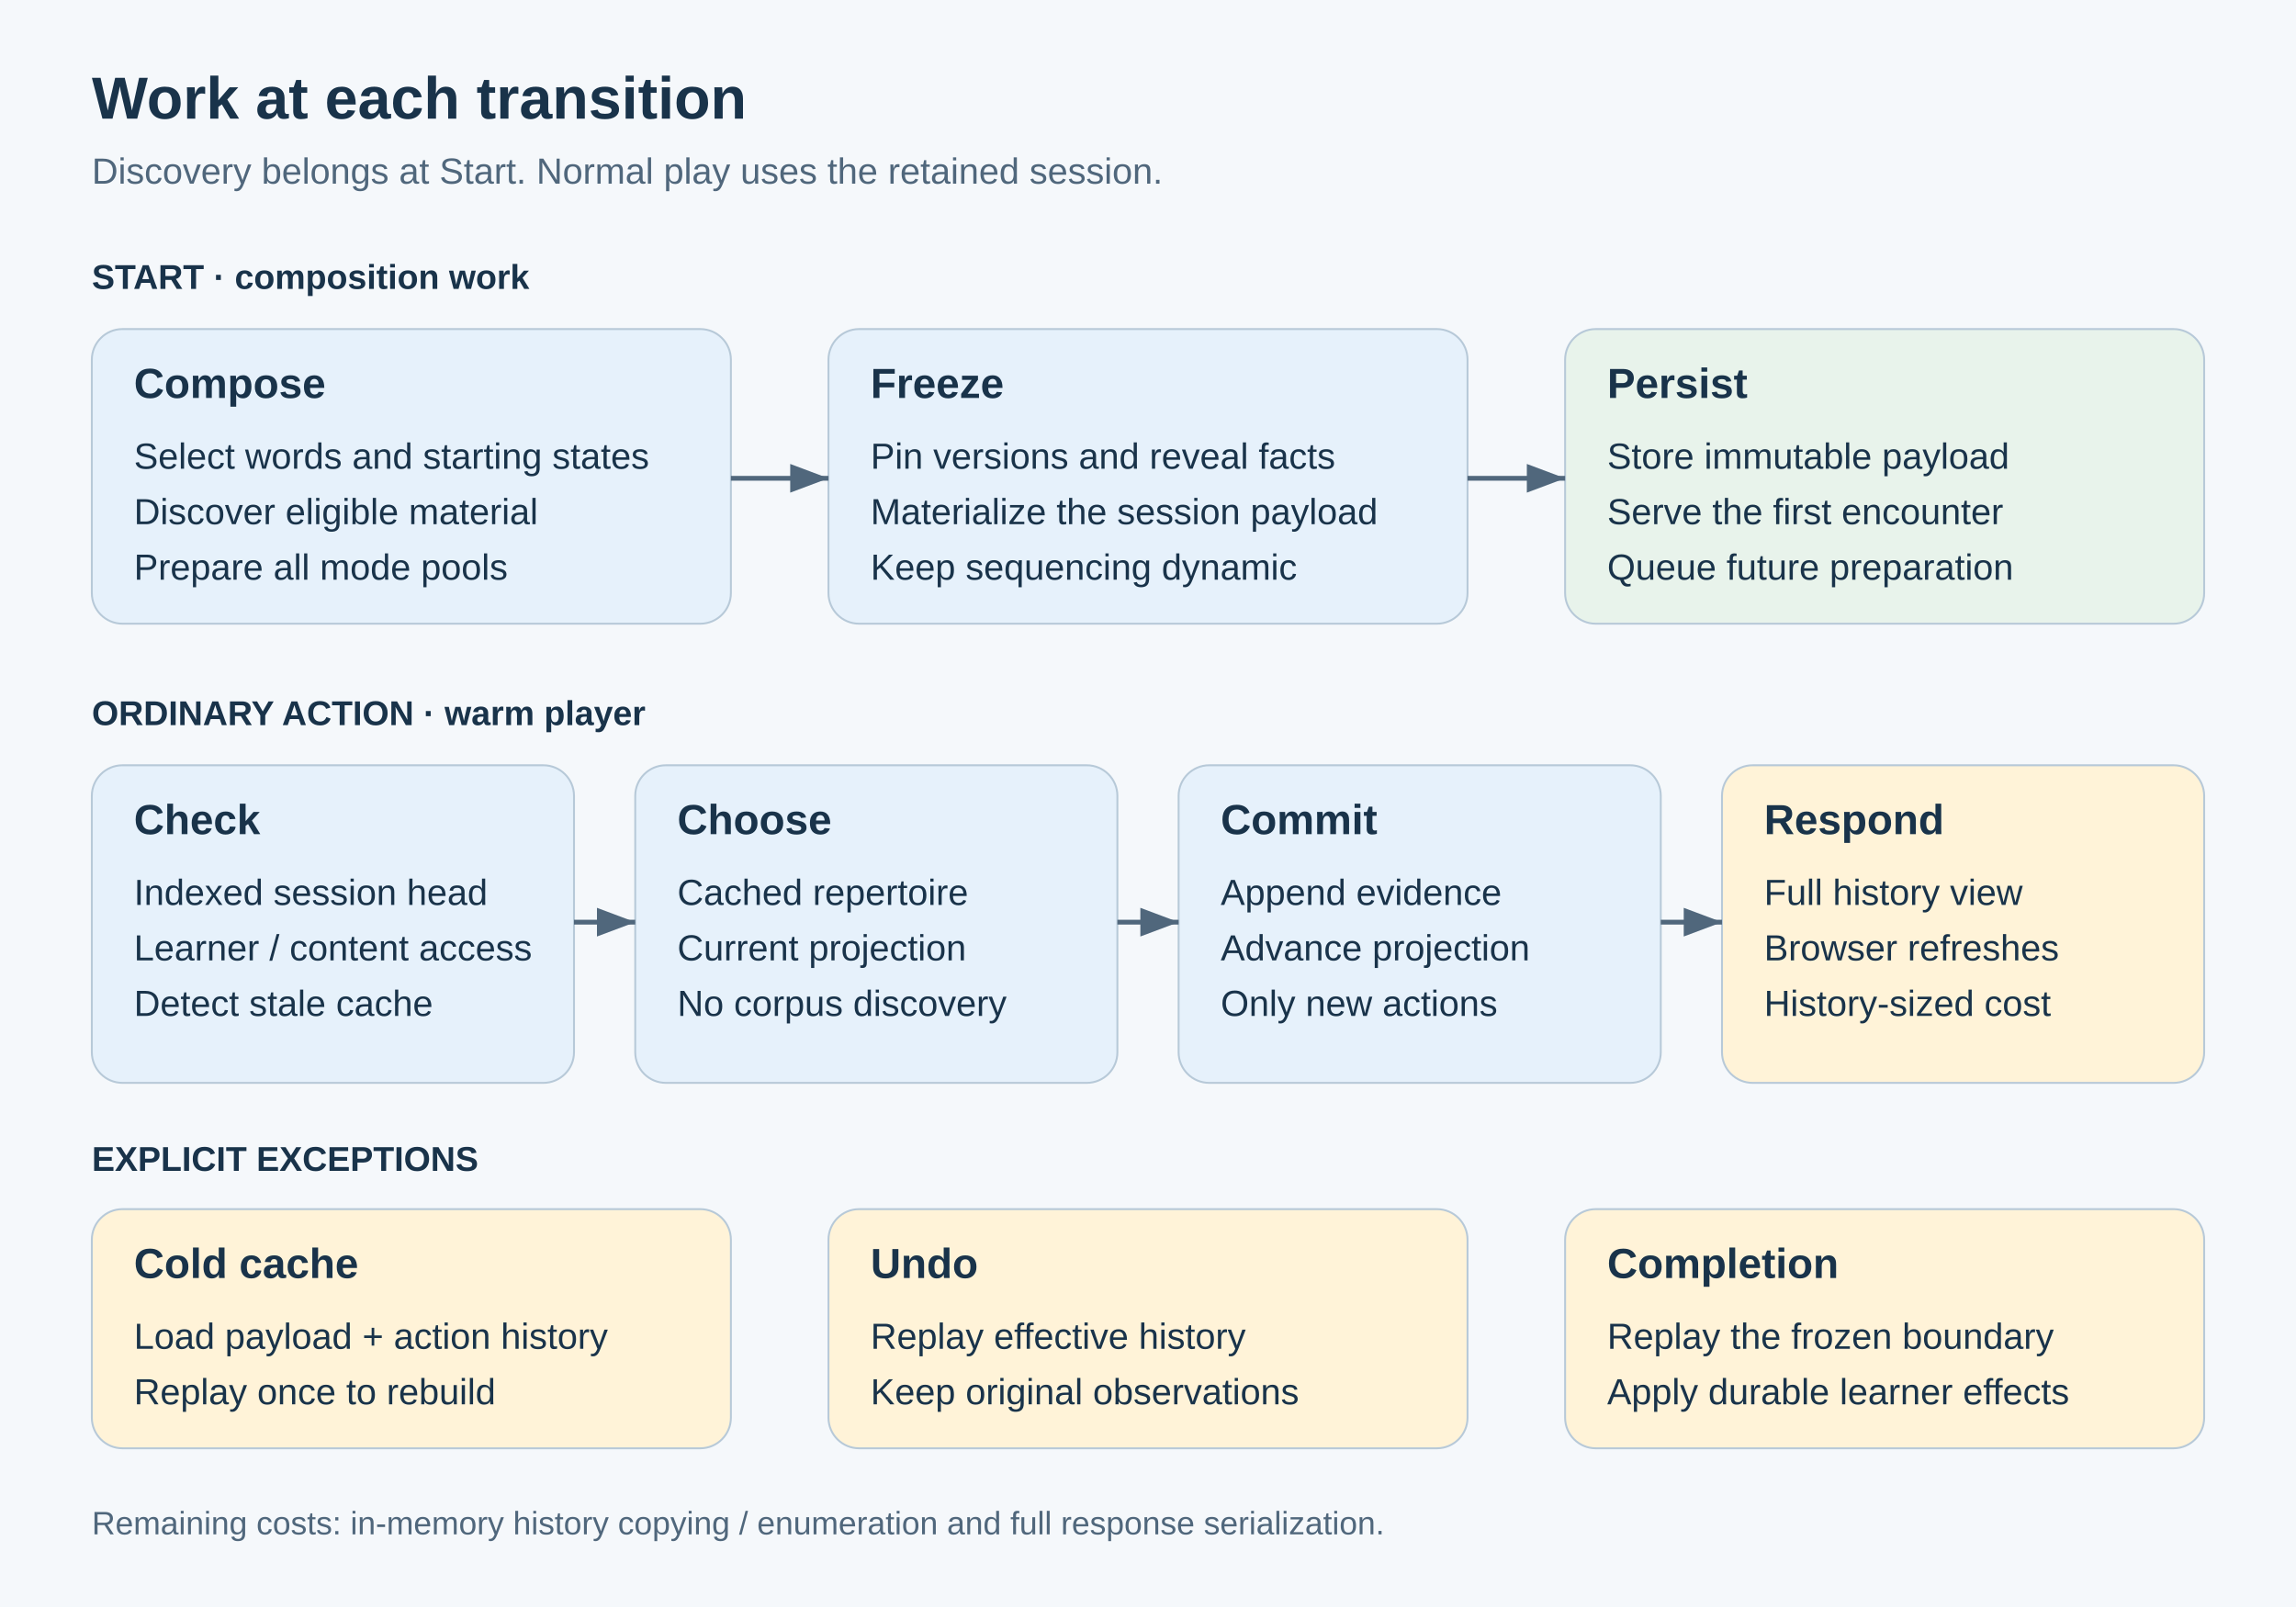
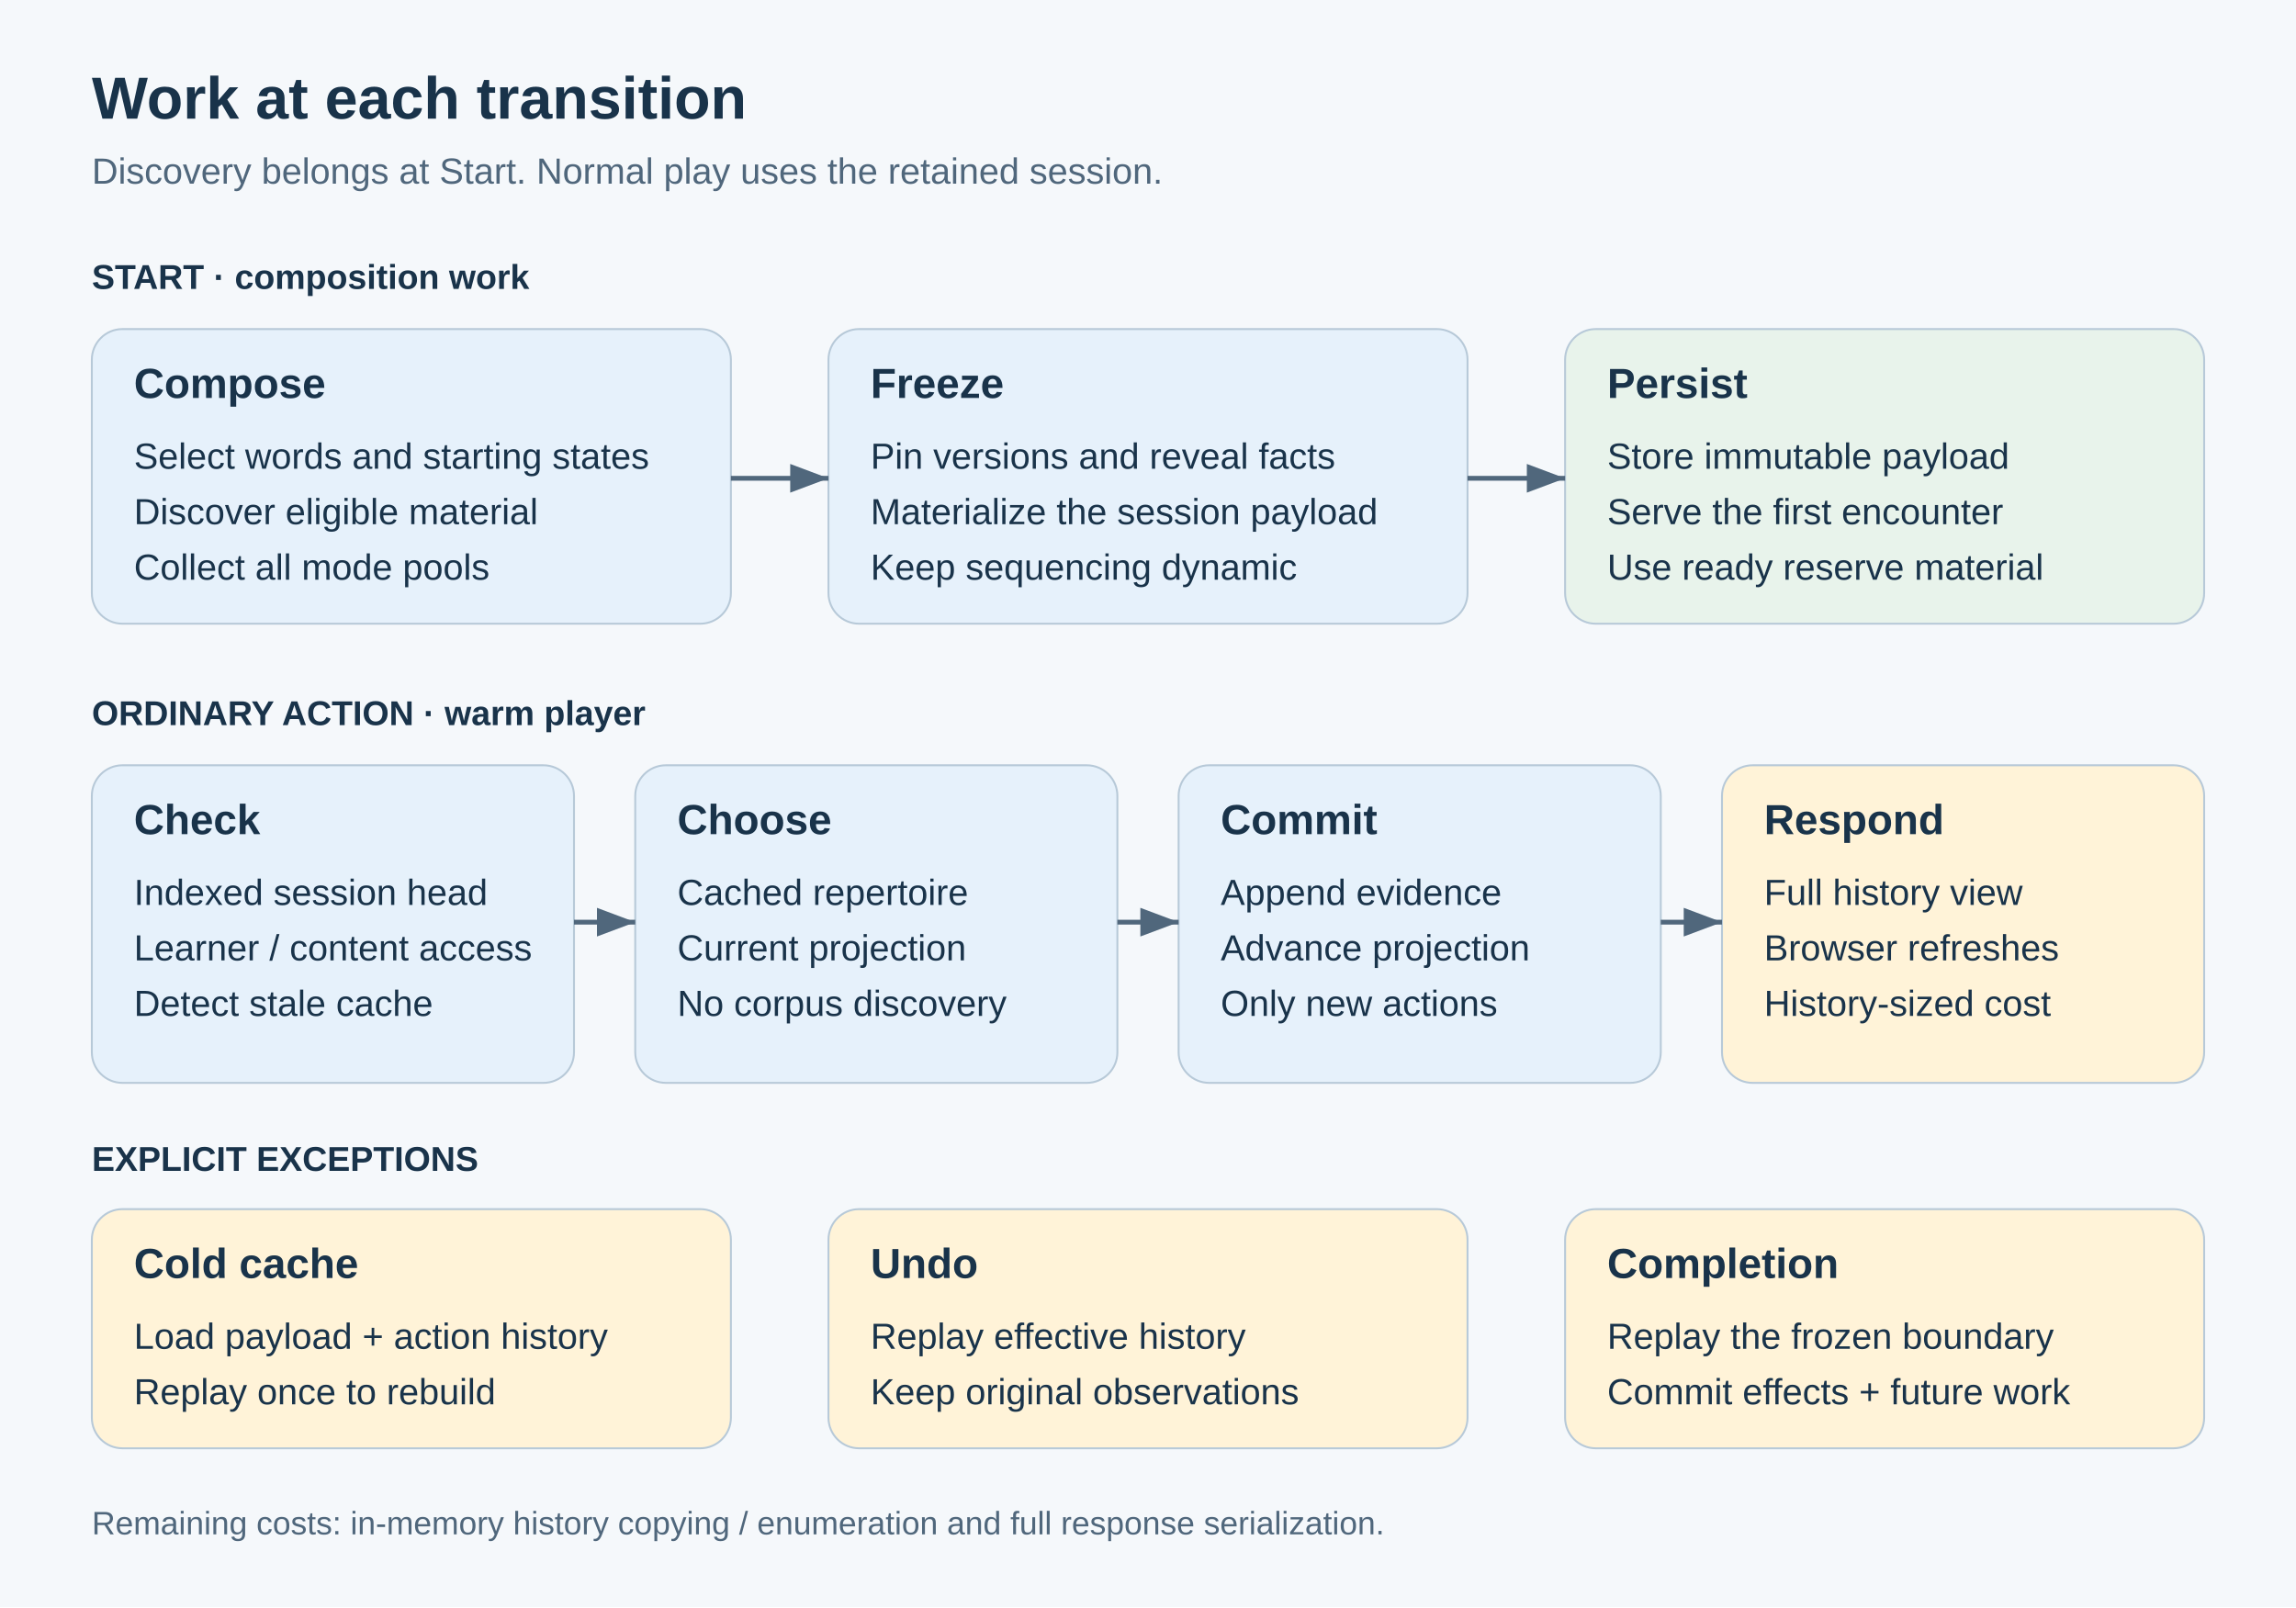
<svg xmlns="http://www.w3.org/2000/svg" width="1200" height="840" viewBox="0 0 1200 840" role="img" aria-labelledby="title desc">
  <defs>
    <marker id="arrow" markerWidth="10" markerHeight="10" refX="8" refY="3" orient="auto" markerUnits="strokeWidth">
      <path d="M0,0 L0,6 L8,3 z" fill="#50677c" />
    </marker>
  </defs>
  <style>text{font-family:Arial,Helvetica,sans-serif;fill:#19334a}.heading{font-size:31px;font-weight:700}.sub{font-size:19px;fill:#50677c}.cardtitle{font-size:22px;font-weight:700}.body{font-size:19px}.small{font-size:17px;fill:#50677c}.label{font-size:18px;font-weight:700}</style>
  <rect width="1200" height="840" fill="#f5f8fb" />
  <text x="48" y="62" class="heading">Work at each transition</text>
  <text x="48" y="96" class="sub">Discovery belongs at Start. Normal play uses the retained session.</text>
  <text x="48" y="151" class="label">START · composition work</text>
  <rect x="48" y="172" width="334" height="154" rx="16" fill="#e6f1fb" stroke="#b7c9d8" />
  <text x="70" y="208" class="cardtitle">Compose</text>
  <text x="70" y="245" class="body">Select words and starting states</text>
  <text x="70" y="274" class="body">Discover eligible material</text>
-   <text x="70" y="303" class="body">Prepare all mode pools</text>
+   <text x="70" y="303" class="body">Collect all mode pools</text>
  <rect x="433" y="172" width="334" height="154" rx="16" fill="#e6f1fb" stroke="#b7c9d8" />
  <text x="455" y="208" class="cardtitle">Freeze</text>
  <text x="455" y="245" class="body">Pin versions and reveal facts</text>
  <text x="455" y="274" class="body">Materialize the session payload</text>
  <text x="455" y="303" class="body">Keep sequencing dynamic</text>
  <rect x="818" y="172" width="334" height="154" rx="16" fill="#e8f3eb" stroke="#b7c9d8" />
  <text x="840" y="208" class="cardtitle">Persist</text>
  <text x="840" y="245" class="body">Store immutable payload</text>
  <text x="840" y="274" class="body">Serve the first encounter</text>
-   <text x="840" y="303" class="body">Queue future preparation</text>
+   <text x="840" y="303" class="body">Use ready reserve material</text>
  <path d="M382,250 L433,250" fill="none" stroke="#50677c" stroke-width="2.5" marker-end="url(#arrow)" />
  <path d="M767,250 L818,250" fill="none" stroke="#50677c" stroke-width="2.5" marker-end="url(#arrow)" />
  <text x="48" y="379" class="label">ORDINARY ACTION · warm player</text>
  <rect x="48" y="400" width="252" height="166" rx="16" fill="#e6f1fb" stroke="#b7c9d8" />
  <text x="70" y="436" class="cardtitle">Check</text>
  <text x="70" y="473" class="body">Indexed session head</text>
  <text x="70" y="502" class="body">Learner / content access</text>
  <text x="70" y="531" class="body">Detect stale cache</text>
  <rect x="332" y="400" width="252" height="166" rx="16" fill="#e6f1fb" stroke="#b7c9d8" />
  <text x="354" y="436" class="cardtitle">Choose</text>
  <text x="354" y="473" class="body">Cached repertoire</text>
  <text x="354" y="502" class="body">Current projection</text>
  <text x="354" y="531" class="body">No corpus discovery</text>
  <rect x="616" y="400" width="252" height="166" rx="16" fill="#e6f1fb" stroke="#b7c9d8" />
  <text x="638" y="436" class="cardtitle">Commit</text>
  <text x="638" y="473" class="body">Append evidence</text>
  <text x="638" y="502" class="body">Advance projection</text>
  <text x="638" y="531" class="body">Only new actions</text>
  <rect x="900" y="400" width="252" height="166" rx="16" fill="#fff3d8" stroke="#b7c9d8" />
  <text x="922" y="436" class="cardtitle">Respond</text>
  <text x="922" y="473" class="body">Full history view</text>
  <text x="922" y="502" class="body">Browser refreshes</text>
  <text x="922" y="531" class="body">History-sized cost</text>
  <path d="M300,482 L332,482" fill="none" stroke="#50677c" stroke-width="2.5" marker-end="url(#arrow)" />
  <path d="M584,482 L616,482" fill="none" stroke="#50677c" stroke-width="2.5" marker-end="url(#arrow)" />
  <path d="M868,482 L900,482" fill="none" stroke="#50677c" stroke-width="2.5" marker-end="url(#arrow)" />
  <text x="48" y="612" class="label">EXPLICIT EXCEPTIONS</text>
  <rect x="48" y="632" width="334" height="125" rx="16" fill="#fff3d8" stroke="#b7c9d8" />
  <text x="70" y="668" class="cardtitle">Cold cache</text>
  <text x="70" y="705" class="body">Load payload + action history</text>
  <text x="70" y="734" class="body">Replay once to rebuild</text>
  <rect x="433" y="632" width="334" height="125" rx="16" fill="#fff3d8" stroke="#b7c9d8" />
  <text x="455" y="668" class="cardtitle">Undo</text>
  <text x="455" y="705" class="body">Replay effective history</text>
  <text x="455" y="734" class="body">Keep original observations</text>
  <rect x="818" y="632" width="334" height="125" rx="16" fill="#fff3d8" stroke="#b7c9d8" />
  <text x="840" y="668" class="cardtitle">Completion</text>
  <text x="840" y="705" class="body">Replay the frozen boundary</text>
-   <text x="840" y="734" class="body">Apply durable learner effects</text>
+   <text x="840" y="734" class="body">Commit effects + future work</text>
  <text x="48" y="802" class="small">Remaining costs: in-memory history copying / enumeration and full response serialization.</text>
</svg>
